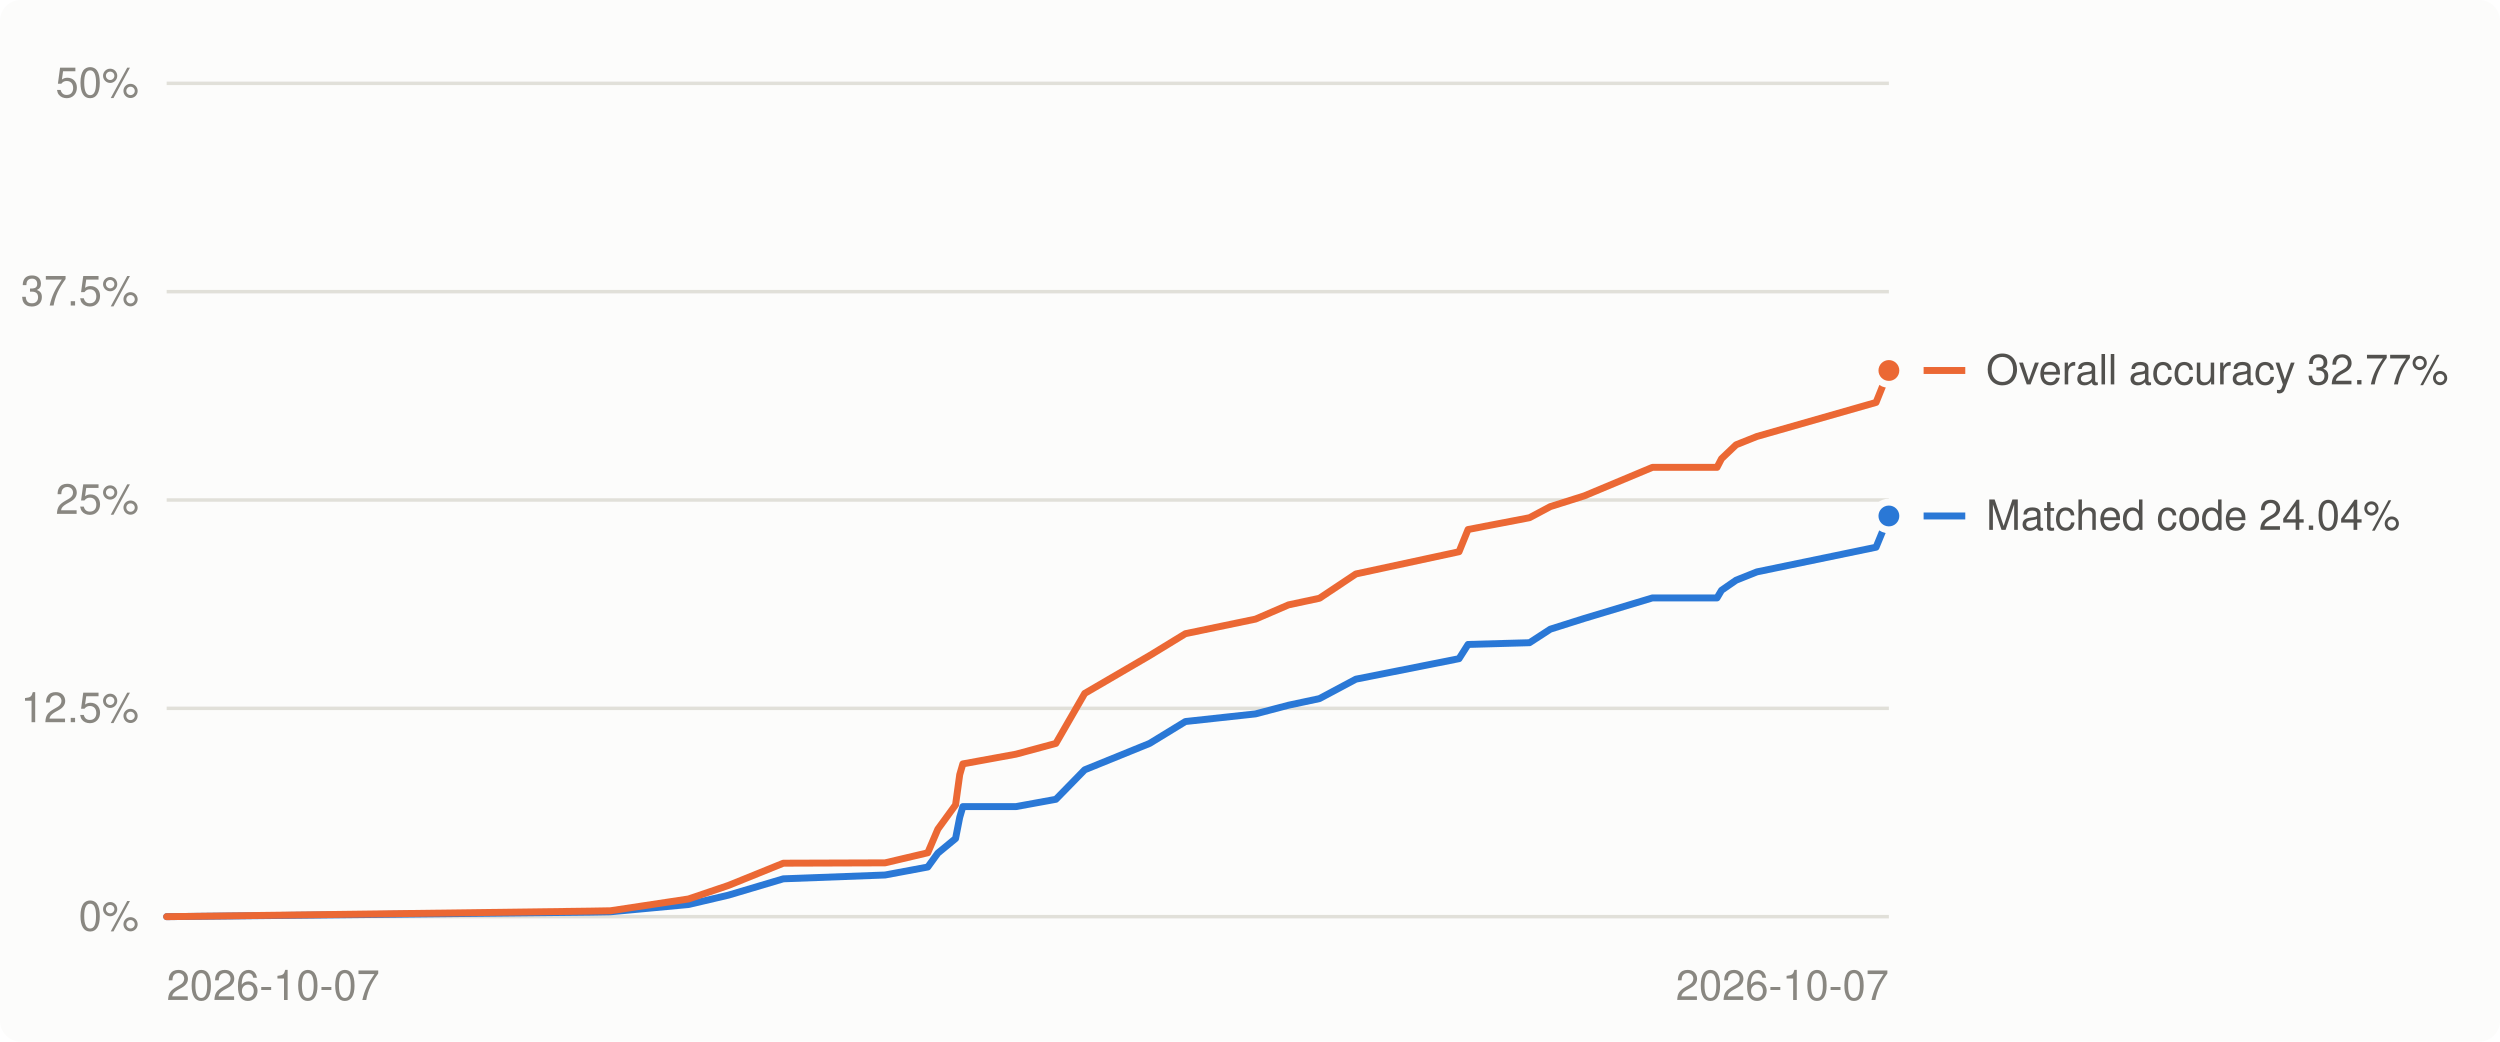
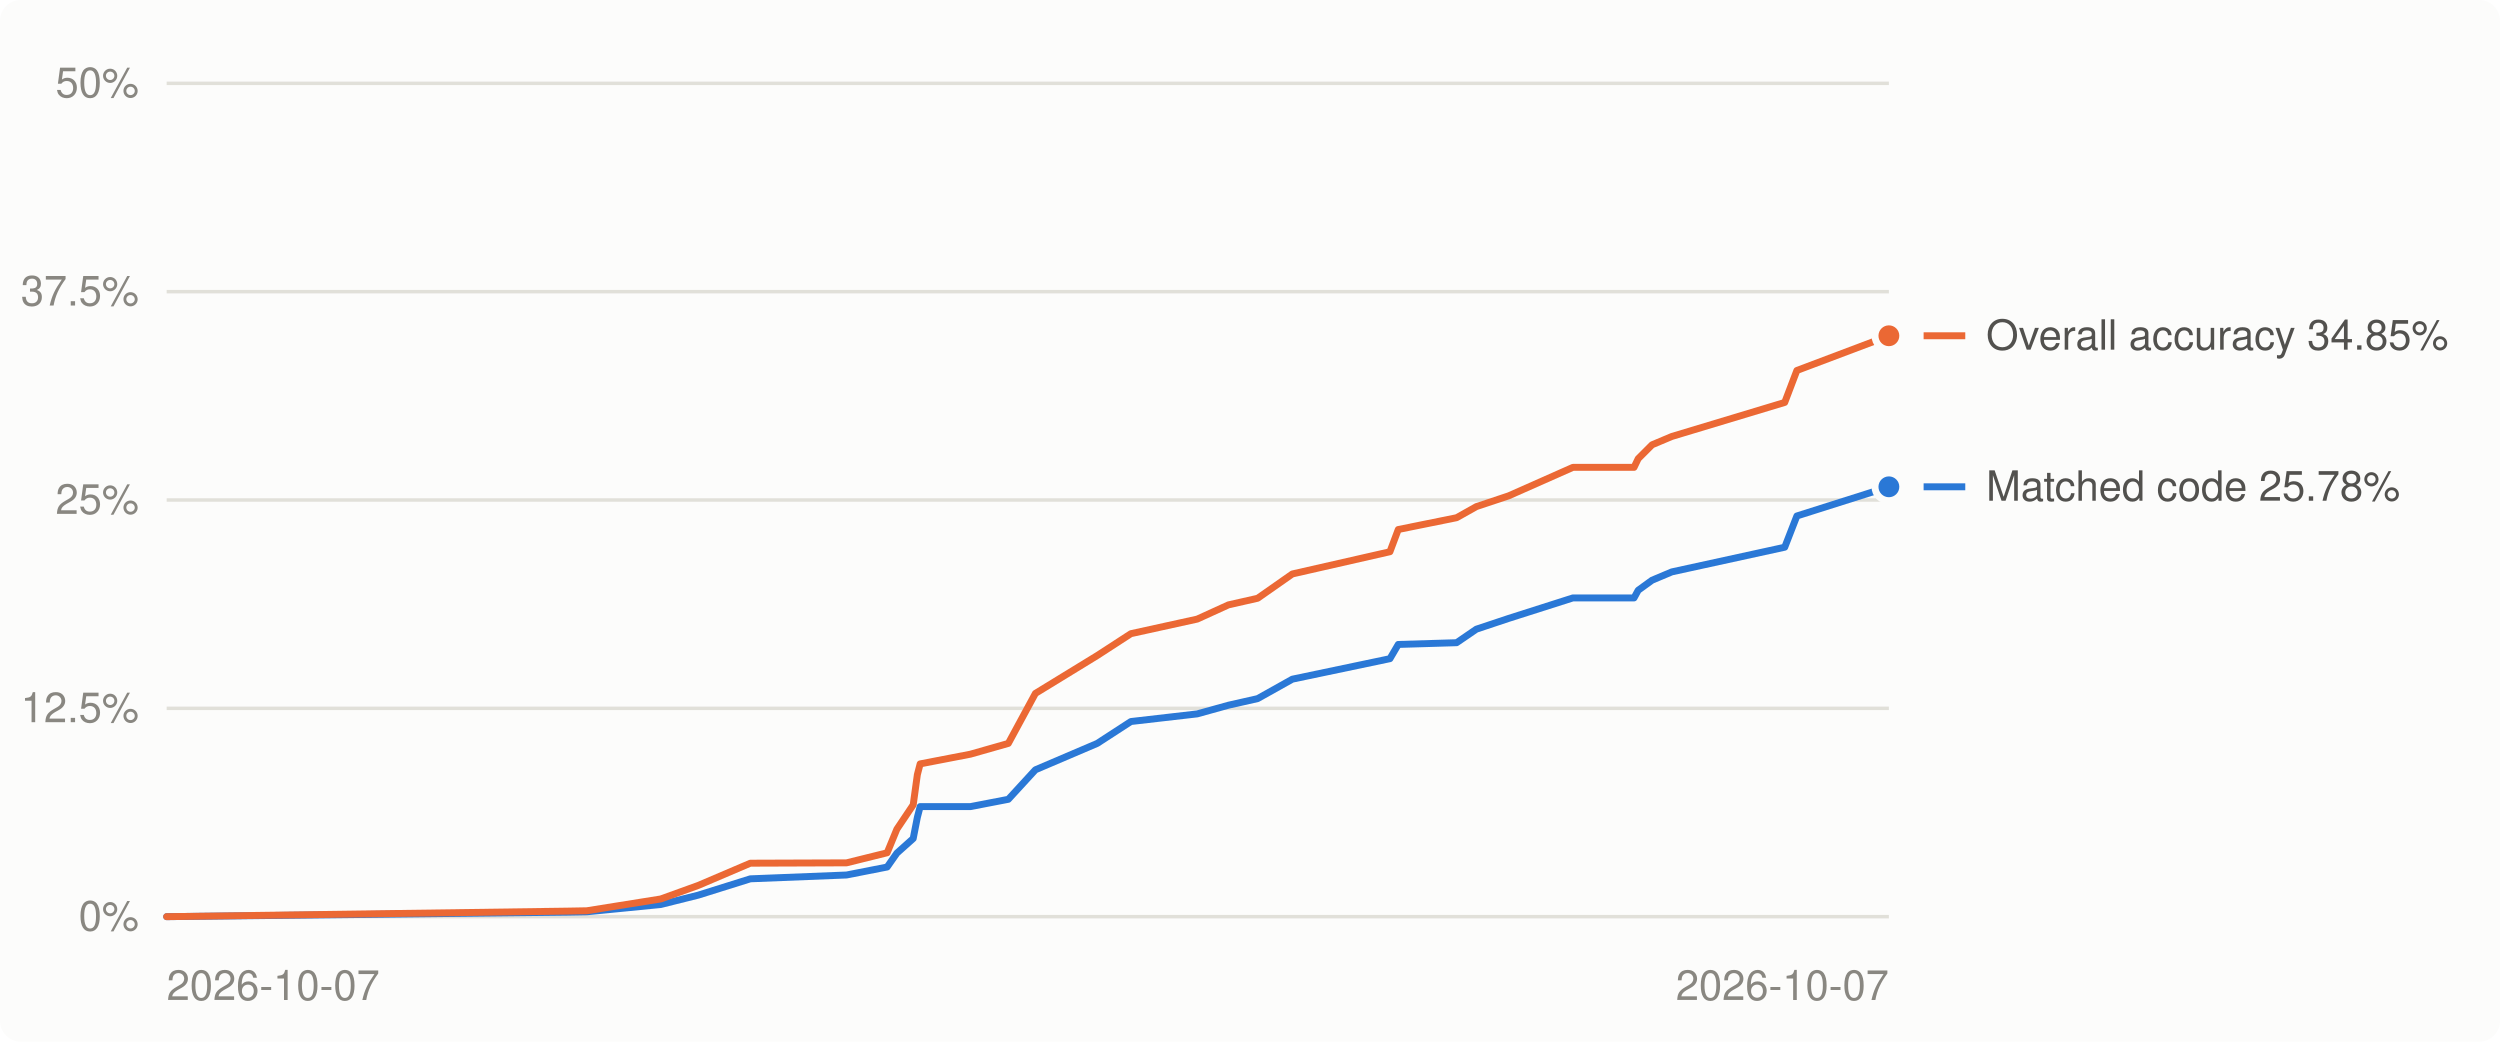
<svg xmlns="http://www.w3.org/2000/svg" viewBox="0 0 720 300" width="720" height="300" role="img" aria-label="Decompilation progress over time">
  <style>
.bg{fill:#fcfcfb}.grid{stroke:#e1e0d9}.muted{fill:#898781}.lbl{fill:#52514e}.ln0{stroke:#2a78d6}.dot0{fill:#2a78d6;stroke:#fcfcfb}.ln1{stroke:#eb6834}.dot1{fill:#eb6834;stroke:#fcfcfb}
@media (prefers-color-scheme: dark){.bg{fill:#1a1a19}.grid{stroke:#2c2c2a}.muted{fill:#898781}.lbl{fill:#c3c2b7}.ln0{stroke:#3987e5}.dot0{fill:#3987e5;stroke:#1a1a19}.ln1{stroke:#d95926}.dot1{fill:#d95926;stroke:#1a1a19}}
text{font:12px -apple-system,BlinkMacSystemFont,'Segoe UI',Helvetica,Arial,sans-serif}
</style>
  <rect class="bg" width="720" height="300" rx="6" />
  <line x1="48" x2="544" y1="264.0" y2="264.0" class="grid" stroke-width="1" />
  <text x="40" y="268.0" class="muted" text-anchor="end">0%</text>
  <line x1="48" x2="544" y1="204.0" y2="204.0" class="grid" stroke-width="1" />
  <text x="40" y="208.0" class="muted" text-anchor="end">12.5%</text>
  <line x1="48" x2="544" y1="144.0" y2="144.0" class="grid" stroke-width="1" />
  <text x="40" y="148.0" class="muted" text-anchor="end">25%</text>
  <line x1="48" x2="544" y1="84.0" y2="84.0" class="grid" stroke-width="1" />
  <text x="40" y="88.0" class="muted" text-anchor="end">37.5%</text>
  <line x1="48" x2="544" y1="24.0" y2="24.0" class="grid" stroke-width="1" />
  <text x="40" y="28.0" class="muted" text-anchor="end">50%</text>
  <text class="muted" x="48.0" y="288" text-anchor="start">2026-10-07</text>
  <text class="muted" x="544.0" y="288" text-anchor="end">2026-10-07</text>
-   <polyline points="48.0,264.0 170.2,262.7 175.8,262.6 198.3,260.5 209.8,257.8 225.6,253.1 254.9,252.0 267.2,249.7 270.1,245.7 275.2,241.5 276.4,235.4 277.3,232.3 292.6,232.3 304.1,230.2 312.4,221.7 331.1,214.1 341.4,207.8 361.6,205.6 371.1,203.1 380.0,201.2 390.5,195.6 420.2,189.7 422.8,185.6 440.5,185.1 446.5,181.2 456.3,178.1 475.9,172.2 494.5,172.2 495.8,170.0 500.0,167.1 506.0,164.7 540.3,157.6 544.0,148.6" fill="none" class="ln0" stroke-width="2" stroke-linejoin="round" stroke-linecap="round" />
-   <polyline points="48.0,264.0 170.2,262.4 175.8,262.3 198.3,258.9 209.8,255.0 225.6,248.6 254.9,248.5 267.2,245.6 270.1,238.8 275.2,231.8 276.4,223.1 277.3,220.0 292.6,217.2 304.1,214.1 312.4,199.7 331.1,188.8 341.4,182.5 361.6,178.3 371.1,174.2 380.0,172.3 390.5,165.3 420.2,158.9 422.8,152.5 440.5,149.1 446.5,145.9 456.3,142.8 475.9,134.6 494.5,134.6 495.8,132.1 500.0,128.1 506.0,125.7 540.3,115.9 544.0,106.7" fill="none" class="ln1" stroke-width="2" stroke-linejoin="round" stroke-linecap="round" />
-   <circle cx="544.0" cy="148.6" r="4" class="dot0" stroke-width="2" />
-   <circle cx="544.0" cy="106.7" r="4" class="dot1" stroke-width="2" />
-   <line x1="554" x2="566" y1="148.6" y2="148.6" class="ln0" stroke-width="2" />
-   <text class="lbl" x="572" y="152.6">Matched code 24.04%</text>
-   <line x1="554" x2="566" y1="106.7" y2="106.7" class="ln1" stroke-width="2" />
-   <text class="lbl" x="572" y="110.7">Overall accuracy 32.77%</text>
+   <polyline points="48.0,264.0 163.6,262.7 169.0,262.6 190.3,260.5 201.1,257.8 216.1,253.1 243.8,252.0 255.5,249.7 258.3,245.7 263.0,241.5 264.2,235.4 265.0,232.3 279.5,232.3 290.4,230.2 298.2,221.7 316.0,214.1 325.7,207.8 344.8,205.6 353.8,203.1 362.2,201.2 372.2,195.6 400.3,189.7 402.7,185.6 419.5,185.1 425.2,181.2 434.5,178.1 453.0,172.2 470.6,172.2 471.8,170.0 475.8,167.1 481.5,164.7 514.0,157.6 517.5,148.6 544.0,140.2" fill="none" class="ln0" stroke-width="2" stroke-linejoin="round" stroke-linecap="round" />
+   <polyline points="48.0,264.0 163.6,262.4 169.0,262.3 190.3,258.9 201.1,255.0 216.1,248.6 243.8,248.5 255.5,245.6 258.3,238.8 263.0,231.8 264.2,223.1 265.0,220.0 279.5,217.2 290.4,214.1 298.2,199.7 316.0,188.8 325.7,182.5 344.8,178.3 353.8,174.2 362.2,172.3 372.2,165.3 400.3,158.9 402.7,152.5 419.5,149.1 425.2,145.9 434.5,142.8 453.0,134.6 470.6,134.6 471.8,132.1 475.8,128.1 481.5,125.7 514.0,115.9 517.5,106.7 544.0,96.7" fill="none" class="ln1" stroke-width="2" stroke-linejoin="round" stroke-linecap="round" />
+   <circle cx="544.0" cy="140.2" r="4" class="dot0" stroke-width="2" />
+   <circle cx="544.0" cy="96.7" r="4" class="dot1" stroke-width="2" />
+   <line x1="554" x2="566" y1="140.2" y2="140.2" class="ln0" stroke-width="2" />
+   <text class="lbl" x="572" y="144.2">Matched code 25.78%</text>
+   <line x1="554" x2="566" y1="96.7" y2="96.7" class="ln1" stroke-width="2" />
+   <text class="lbl" x="572" y="100.7">Overall accuracy 34.85%</text>
</svg>
